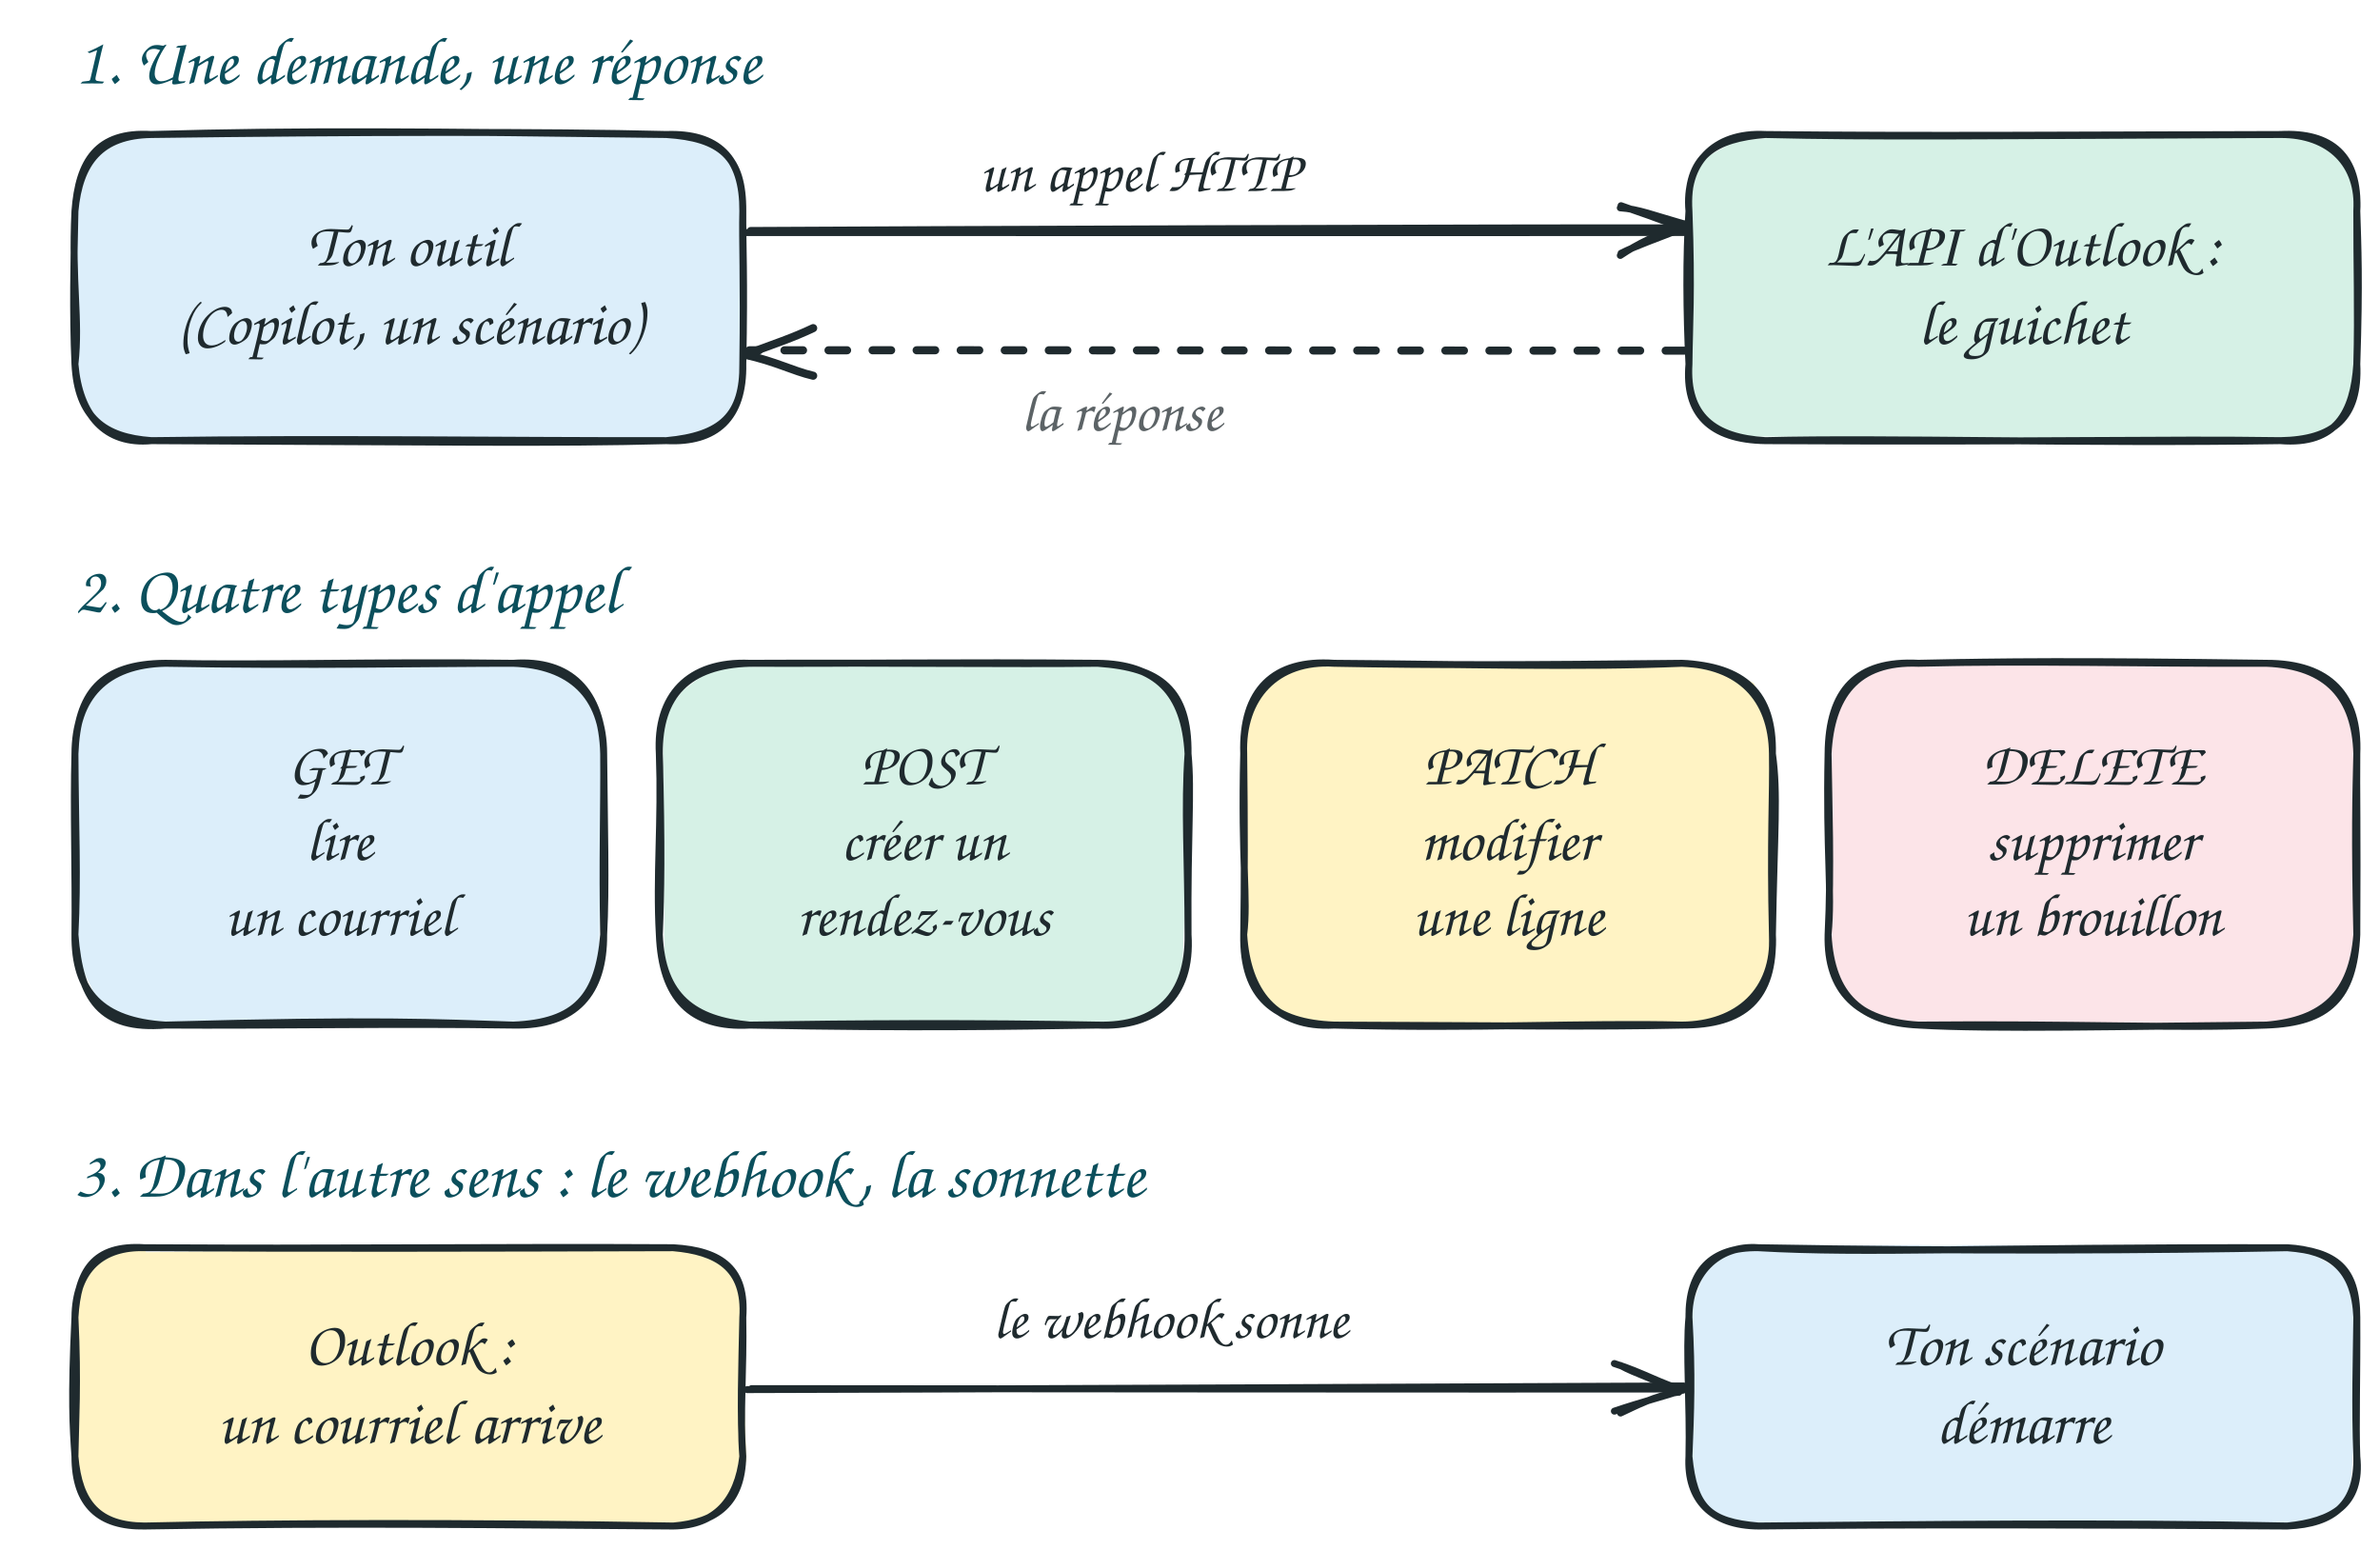
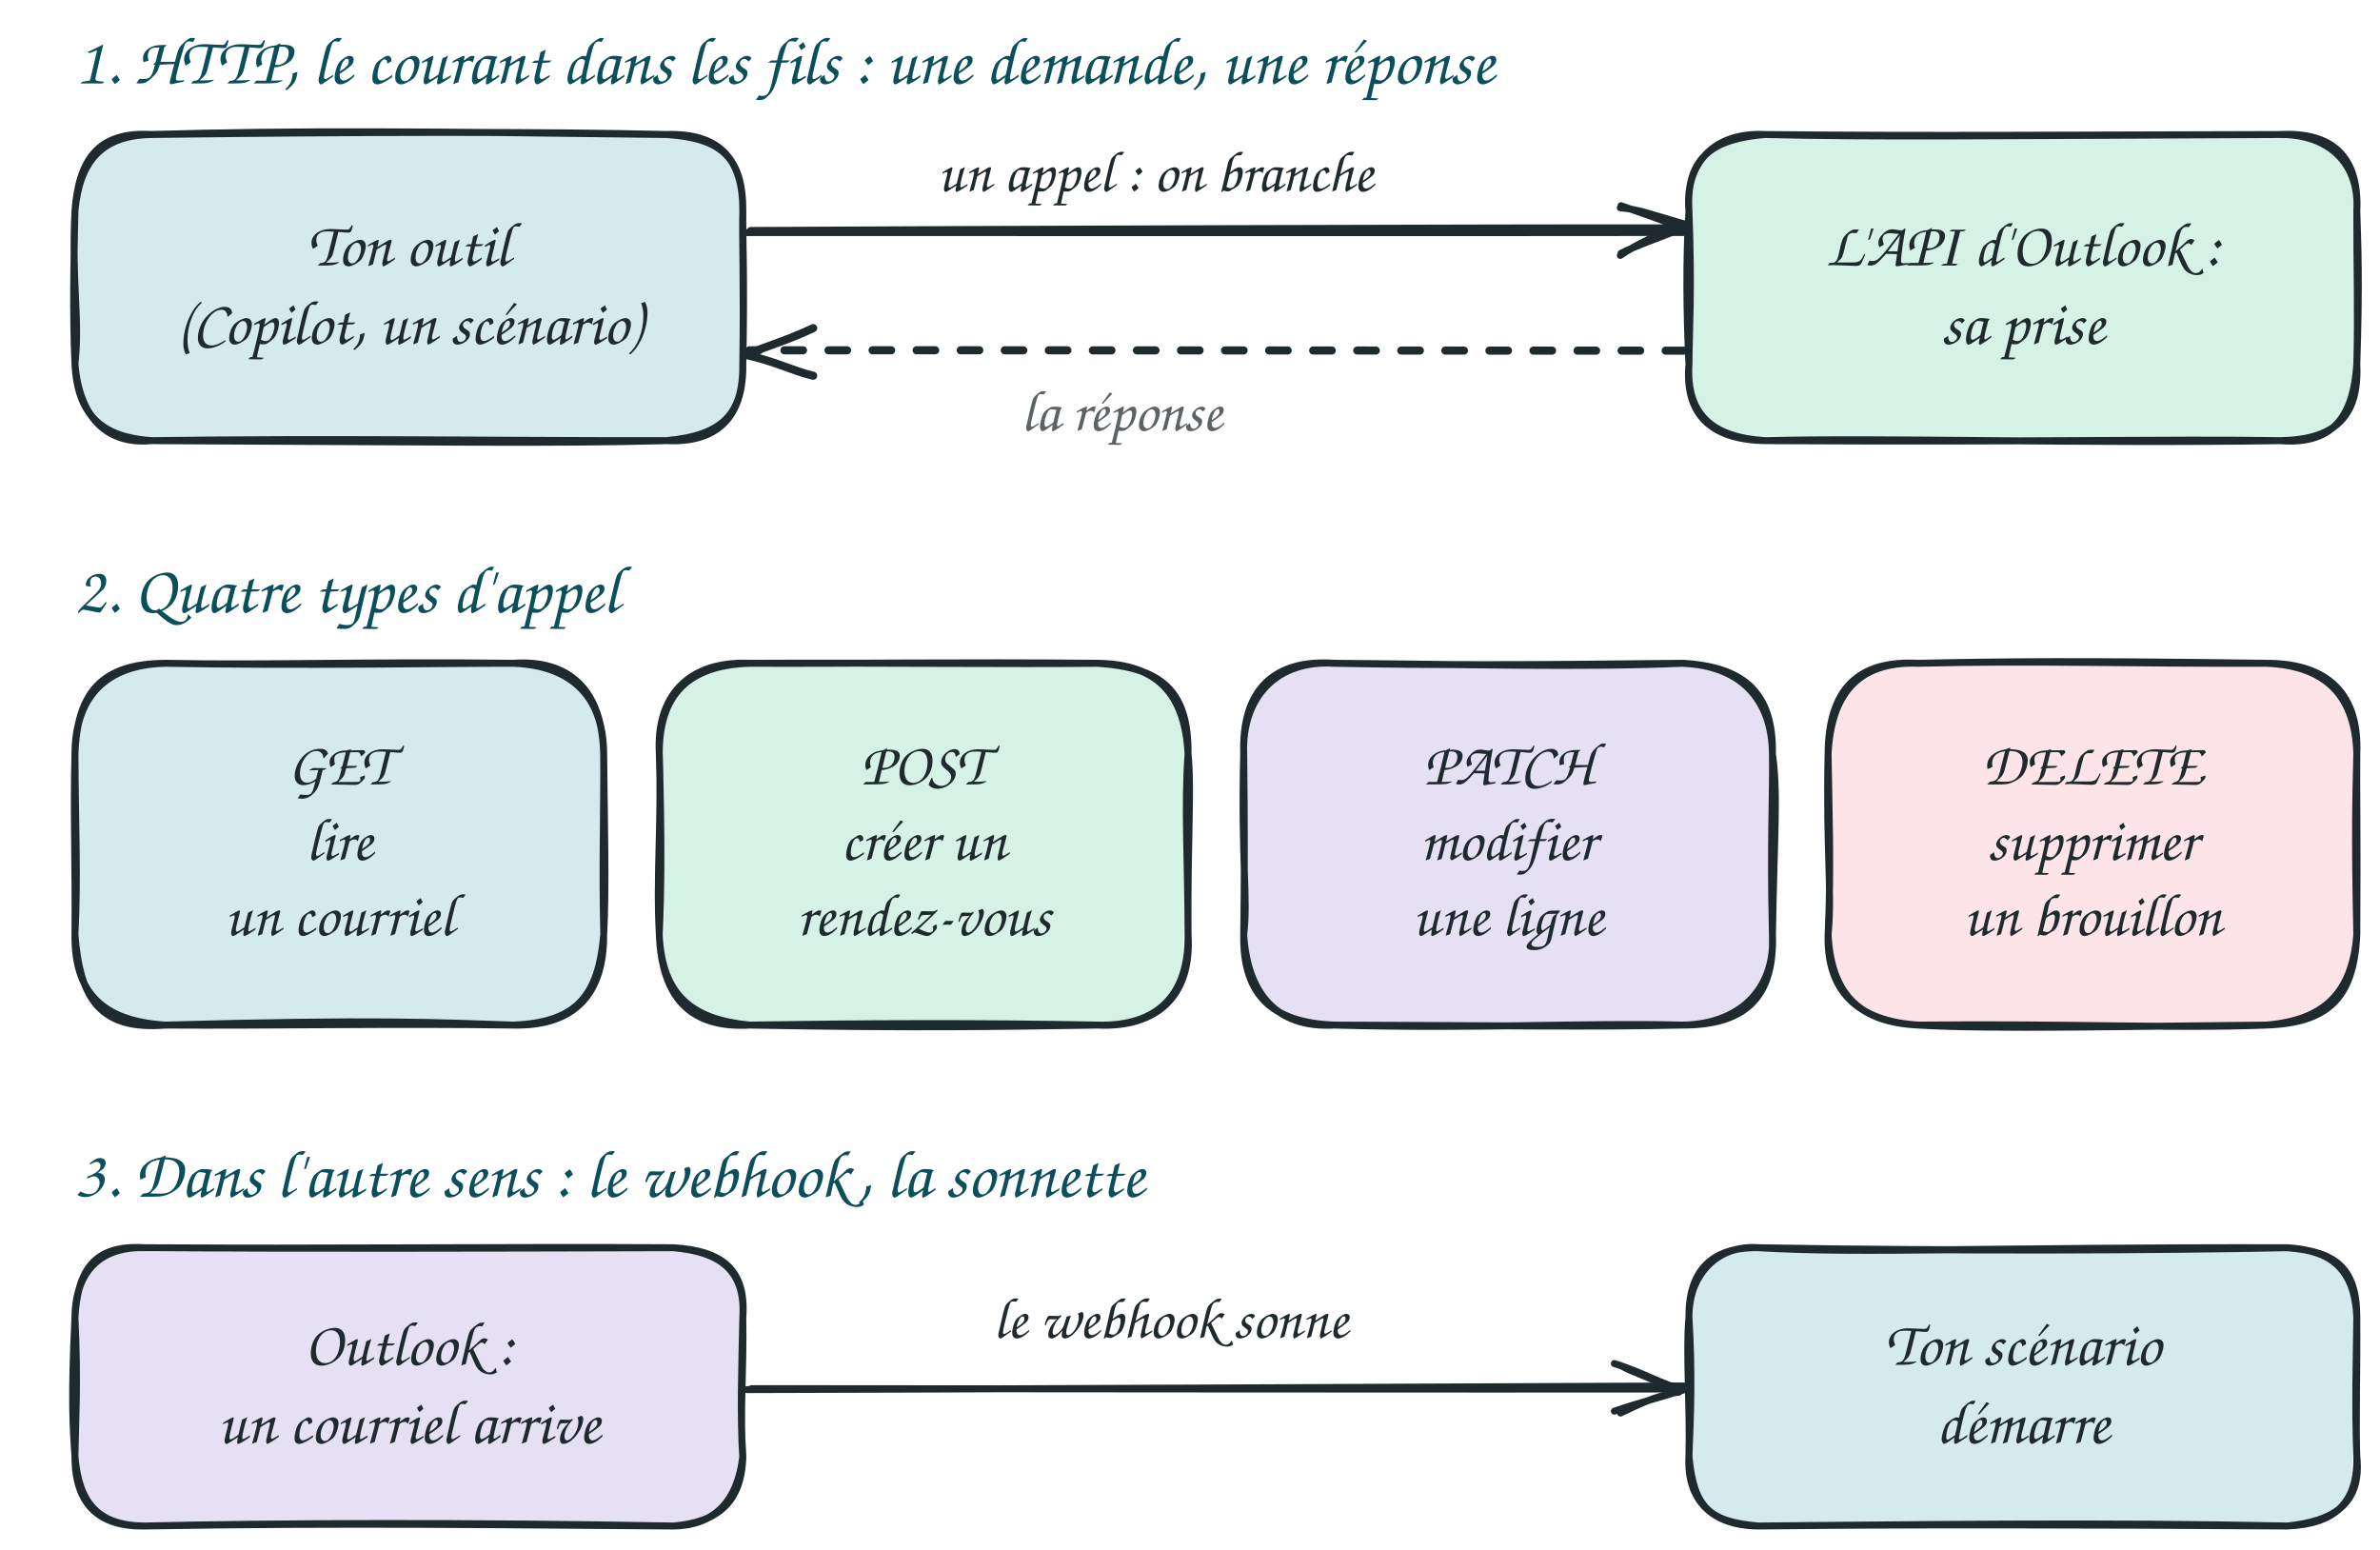
<svg xmlns="http://www.w3.org/2000/svg" version="1.1" viewBox="0 0 1026.32 668" width="1026.32" height="668">
  <defs>
    
  </defs>
-   <g transform="translate(32.32 10) rotate(0 219.24 18.125)">
-     <text x="0" y="26" font-family="SF Hand, cursive" font-size="29px" fill="#0B4F5C" text-anchor="start" style="white-space: pre;" direction="ltr">1. Une demande, une réponse</text>
+   <g transform="translate(32.32 10) rotate(0 487.2 18.125)">
+     <text x="0" y="26" font-family="SF Hand, cursive" font-size="29px" fill="#0B4F5C" text-anchor="start" style="white-space: pre;" direction="ltr">1. HTTP, le courant dans les fils : une demande, une réponse</text>
  </g>
  <g stroke-linecap="round" transform="translate(32.32 58) rotate(0 144 66)">
-     <path d="M32.95 -1.63 L255.79 -1.16 L269.29 2.08 L273.8 2.71 L283.99 13.33 L289.15 26.25 L289.32 98.07 L289.01 105.47 L284.87 118.9 L275.77 128.31 L270.82 128.87 L255.01 131.65 L34.65 133.25 L24.35 132.8 L12.5 127.3 L4.59 117.98 L1.62 107.37 L-0.25 24.93 L5.19 14.3 L8.39 9.73 L19.48 2.83 L33.43 0.55" stroke="none" stroke-width="0" fill="#DCEEFA" />
+     <path d="M32.95 -1.63 L255.79 -1.16 L269.29 2.08 L273.8 2.71 L283.99 13.33 L289.15 26.25 L289.32 98.07 L289.01 105.47 L284.87 118.9 L275.77 128.31 L270.82 128.87 L255.01 131.65 L34.65 133.25 L24.35 132.8 L12.5 127.3 L4.59 117.98 L1.62 107.37 L-0.25 24.93 L5.19 14.3 L8.39 9.73 L19.48 2.83 L33.43 0.55" stroke="none" stroke-width="0" fill="#D5EAEC" />
    <path d="M33 0 M33 0 C118.69 -1.12, 204.7 -1.29, 255 0 M33 0 C95.28 -1.86, 155.75 -1.25, 255 0 M255 0 C277.13 -0.76, 288.19 9.76, 288 33 M255 0 C278.53 1.5, 288.13 9.64, 288 33 M288 33 C287.66 45.65, 288.53 61.02, 288 99 M288 33 C287.89 47.54, 288.79 60.6, 288 99 M288 99 C288.4 122.28, 276.57 133.1, 255 132 M288 99 C288.26 120.75, 279.08 129.82, 255 132 M255 132 C183.25 132.09, 110.63 130.93, 33 132 M255 132 C207.13 133.3, 157.38 132.54, 33 132 M33 132 C12.58 130.57, 1.18 122.03, 0 99 M33 132 C13.06 133.9, 1.87 121.14, 0 99 M0 99 C2.17 79.5, -1.51 64.18, 0 33 M0 99 C-1 76.8, -0.46 54.02, 0 33 M0 33 C1.6 11.46, 9.49 -1.44, 33 0 M0 33 C1.93 12.06, 11.01 0.33, 33 0" stroke="#1F2A2E" stroke-width="3" fill="none" />
  </g>
  <g transform="translate(10 90.25) rotate(0 166.32 33.75)">
    <text x="166.32" y="24.25" font-family="SF Hand, cursive" font-size="27px" fill="#1F2A2E" text-anchor="middle" style="white-space: pre;" direction="ltr">Ton outil</text>
    <text x="166.32" y="58" font-family="SF Hand, cursive" font-size="27px" fill="#1F2A2E" text-anchor="middle" style="white-space: pre;" direction="ltr">(Copilot, un scénario)</text>
  </g>
  <g stroke-linecap="round" transform="translate(728.32 58) rotate(0 144 66)">
    <path d="M31.89 1.3 L256.98 -1.18 L268.44 1.09 L276.9 4.17 L282.73 10.97 L287.79 25.45 L287.11 97.75 L286.06 108.41 L283.53 118.63 L273.54 128.44 L268.74 130.99 L253.54 131.66 L33.08 130.22 L23.65 130.34 L13.75 127.42 L2.86 119.43 L-0.63 108.53 L-0.31 27.14 L2.69 13.75 L7.39 9.78 L19.84 2.9 L33.84 1.48" stroke="none" stroke-width="0" fill="#D6F1E6" />
    <path d="M33 0 M33 0 C79.13 1.14, 125.88 0.53, 255 0 M33 0 C99.8 0.72, 167.3 0.19, 255 0 M255 0 C276.87 -1.14, 289.15 9.02, 288 33 M255 0 C276.44 -0.13, 289.31 13.07, 288 33 M288 33 C288.45 47.74, 289.21 63.16, 288 99 M288 33 C287.92 55.35, 288.65 76.63, 288 99 M288 99 C289.13 122.14, 278.03 131.63, 255 132 M288 99 C286.62 119.82, 279.11 133.99, 255 132 M255 132 C170.93 133.32, 84.14 130.69, 33 132 M255 132 C204.97 131.25, 154.76 132.65, 33 132 M33 132 C10.66 130.7, -1.31 121.25, 0 99 M33 132 C9.02 131.63, -1.86 120.38, 0 99 M0 99 C-1.11 76.99, -1.29 52.26, 0 33 M0 99 C0.14 82.94, 1.32 67.6, 0 33 M0 33 C-1.85 13, 10.29 -1.21, 33 0 M0 33 C-1.5 9.05, 11.3 1.72, 33 0" stroke="#1F2A2E" stroke-width="3" fill="none" />
  </g>
  <g transform="translate(743.8 90.25) rotate(0 128.52 33.75)">
    <text x="128.52" y="24.25" font-family="SF Hand, cursive" font-size="27px" fill="#1F2A2E" text-anchor="middle" style="white-space: pre;" direction="ltr">L'API d'Outlook :</text>
-     <text x="128.52" y="58" font-family="SF Hand, cursive" font-size="27px" fill="#1F2A2E" text-anchor="middle" style="white-space: pre;" direction="ltr">le guichet</text>
+     <text x="128.52" y="58" font-family="SF Hand, cursive" font-size="27px" fill="#1F2A2E" text-anchor="middle" style="white-space: pre;" direction="ltr">sa prise</text>
  </g>
  <g stroke-linecap="round">
    <g transform="translate(322.72 100) rotate(0 201.6 0)">
      <path d="M-0.82 0.28 C66.59 0.28, 336.92 0.38, 404.16 0.25 M0.95 -0.62 C68.31 -1.02, 336.95 -1.93, 403.72 -1.74" stroke="#1F2A2E" stroke-width="3" fill="none" />
    </g>
    <g transform="translate(322.72 100) rotate(0 201.6 0)">
      <path d="M376 10.14 C383.75 4.95, 390.29 1.95, 403.66 -3.4 M376.33 9.21 C382.82 5.91, 391.76 2.88, 402.82 -1.53" stroke="#1F2A2E" stroke-width="3" fill="none" />
    </g>
    <g transform="translate(322.72 100) rotate(0 201.6 0)">
      <path d="M375.99 -10.38 C383.78 -9.88, 390.32 -7.18, 403.66 -3.4 M376.31 -11.31 C383.01 -8.83, 391.95 -6.07, 402.82 -1.53" stroke="#1F2A2E" stroke-width="3" fill="none" />
    </g>
  </g>
  <g stroke-linecap="round">
    <g transform="translate(725.92 151.6) rotate(0 -201.6 0)">
      <path d="M0.36 -0.4 C-66.78 -0.34, -335.69 -0.69, -402.77 -0.55" stroke="#1F2A2E" stroke-width="3.5" fill="none" stroke-dasharray="8 11" />
    </g>
    <g transform="translate(725.92 151.6) rotate(0 -201.6 0)">
      <path d="M-375.26 -10.11 C-384.33 -5.81, -391.49 -3.54, -404.63 1.36" stroke="#1F2A2E" stroke-width="3.5" fill="none" />
    </g>
    <g transform="translate(725.92 151.6) rotate(0 -201.6 0)">
      <path d="M-375.26 10.41 C-384.17 8.34, -391.34 4.25, -404.63 1.36" stroke="#1F2A2E" stroke-width="3.5" fill="none" />
    </g>
  </g>
-   <g transform="translate(422.32 60.4) rotate(0 91 15.625)">
-     <text x="0" y="22" font-family="SF Hand, cursive" font-size="25px" fill="#1F2A2E" text-anchor="start" style="white-space: pre;" direction="ltr">un appel HTTP</text>
+   <g transform="translate(404.32 60.4) rotate(0 147 15.625)">
+     <text x="0" y="22" font-family="SF Hand, cursive" font-size="25px" fill="#1F2A2E" text-anchor="start" style="white-space: pre;" direction="ltr">un appel : on branche</text>
  </g>
  <g transform="translate(440.32 163.6) rotate(0 70 15.625)">
    <text x="0" y="22" font-family="SF Hand, cursive" font-size="25px" fill="#5C6366" text-anchor="start" style="white-space: pre;" direction="ltr">la réponse</text>
  </g>
  <g transform="translate(32.32 238) rotate(0 186.76 18.125)">
    <text x="0" y="26" font-family="SF Hand, cursive" font-size="29px" fill="#0B4F5C" text-anchor="start" style="white-space: pre;" direction="ltr">2. Quatre types d'appel</text>
  </g>
  <g stroke-linecap="round" transform="translate(32.32 286) rotate(0 114 78)">
-     <path d="M40.69 1.02 L189.57 0.04 L207.59 1.65 L216.44 9.14 L225.98 23.75 L227.05 38.38 L226.03 126.01 L223.81 135.3 L218.38 145.07 L204.58 154.16 L189.4 154.46 L37.21 155.44 L20.56 154.54 L9.05 144.39 L7.08 139.69 L-0.02 125.59 L0.32 29.11 L2.1 22.42 L8.77 8.99 L22.97 3.17 L40.18 -1.42" stroke="none" stroke-width="0" fill="#DCEEFA" />
+     <path d="M40.69 1.02 L189.57 0.04 L207.59 1.65 L216.44 9.14 L225.98 23.75 L227.05 38.38 L226.03 126.01 L223.81 135.3 L218.38 145.07 L204.58 154.16 L189.4 154.46 L37.21 155.44 L20.56 154.54 L9.05 144.39 L7.08 139.69 L-0.02 125.59 L0.32 29.11 L2.1 22.42 L8.77 8.99 L22.97 3.17 L40.18 -1.42" stroke="none" stroke-width="0" fill="#D5EAEC" />
    <path d="M39 0 M39 0 C82.84 0.87, 128.73 -0.78, 189 0 M39 0 C98.41 1.09, 158.56 -0.06, 189 0 M189 0 C213.45 -1.74, 227.34 11.76, 228 39 M189 0 C213.48 0.84, 227.94 13.78, 228 39 M228 39 C228.19 62.82, 227.34 85.17, 228 117 M228 39 C228.26 68.34, 229.1 97.19, 228 117 M228 117 C228.14 141.94, 216.15 156.59, 189 156 M228 117 C225.78 143.49, 216.29 154.93, 189 156 M189 156 C157.27 154.92, 129.83 153.49, 39 156 M189 156 C137.52 155.25, 84.82 156.3, 39 156 M39 156 C11.49 154.27, -0.24 141.83, 0 117 M39 156 C11.07 158.28, 2.16 144.99, 0 117 M0 117 C1.26 92.15, 0.18 71.67, 0 39 M0 117 C0.29 90.57, -0.69 62.52, 0 39 M0 39 C0.09 14.78, 13.07 0.56, 39 0 M0 39 C1.02 12.77, 11.25 0.17, 39 0" stroke="#1F2A2E" stroke-width="3" fill="none" />
  </g>
  <g transform="translate(66.24 315.25) rotate(0 80.08 48.75)">
    <text x="80.08" y="23" font-family="SF Hand, cursive" font-size="26px" fill="#1F2A2E" text-anchor="middle" style="white-space: pre;" direction="ltr">GET</text>
    <text x="80.08" y="55.5" font-family="SF Hand, cursive" font-size="26px" fill="#1F2A2E" text-anchor="middle" style="white-space: pre;" direction="ltr">lire</text>
    <text x="80.08" y="88" font-family="SF Hand, cursive" font-size="26px" fill="#1F2A2E" text-anchor="middle" style="white-space: pre;" direction="ltr">un courriel</text>
  </g>
  <g stroke-linecap="round" transform="translate(284.32 286) rotate(0 114 78)">
    <path d="M40.2 1.52 L187.94 -1.05 L204.58 3.2 L218.53 10.04 L227.13 23.32 L229.26 37.8 L225.74 126.79 L226.05 134.92 L216.84 147.82 L205.39 155.19 L188.74 154.97 L38.81 155.08 L22.91 154.99 L8.48 146.17 L6.66 142.09 L2.2 127.82 L1.57 30.65 L3.03 20.57 L10.39 11.54 L22.61 2.31 L37.26 0.01" stroke="none" stroke-width="0" fill="#D6F1E6" />
    <path d="M39 0 M39 0 C94.12 -0.27, 152.7 0.41, 189 0 M39 0 C82.82 0.2, 127.48 -0.57, 189 0 M189 0 C216.19 1.84, 228.3 11.46, 228 39 M189 0 C214.23 0.32, 226.55 12.59, 228 39 M228 39 C226.36 62.05, 227.97 85.48, 228 117 M228 39 C229.59 55.63, 227.7 72.96, 228 117 M228 117 C228.36 143.23, 214.76 156.7, 189 156 M228 117 C229.77 143.93, 214.06 157.21, 189 156 M189 156 C149.05 156.59, 112.31 157.33, 39 156 M189 156 C137.61 155.03, 85.45 155.28, 39 156 M39 156 C13.58 157.47, 1.09 144.49, 0 117 M39 156 C14.95 153.75, 1.07 143.84, 0 117 M0 117 C-1.42 91.67, 1.09 68.25, 0 39 M0 117 C0.73 98.6, 1.08 80.14, 0 39 M0 39 C-0.19 13.76, 12.4 0.76, 39 0 M0 39 C-1.44 14.13, 12.43 -1.09, 39 0" stroke="#1F2A2E" stroke-width="3" fill="none" />
  </g>
  <g transform="translate(318.24 315.25) rotate(0 80.08 48.75)">
    <text x="80.08" y="23" font-family="SF Hand, cursive" font-size="26px" fill="#1F2A2E" text-anchor="middle" style="white-space: pre;" direction="ltr">POST</text>
    <text x="80.08" y="55.5" font-family="SF Hand, cursive" font-size="26px" fill="#1F2A2E" text-anchor="middle" style="white-space: pre;" direction="ltr">créer un</text>
    <text x="80.08" y="88" font-family="SF Hand, cursive" font-size="26px" fill="#1F2A2E" text-anchor="middle" style="white-space: pre;" direction="ltr">rendez-vous</text>
  </g>
  <g stroke-linecap="round" transform="translate(536.32 286) rotate(0 114 78)">
-     <path d="M38.67 0.99 L187.95 -0.66 L205.58 1.33 L219.95 8.54 L226.21 21.82 L229.26 40.75 L228.63 125.8 L223.63 135.71 L218.24 147.67 L207.11 152.99 L189.06 155.85 L38.63 155.55 L23.08 154.71 L9.5 148.21 L4.89 139.78 L0.45 124.22 L0.15 28.5 L1.25 20.82 L8.47 10.47 L22.05 1.23 L37.63 1.45" stroke="none" stroke-width="0" fill="#FFF3C4" />
+     <path d="M38.67 0.99 L187.95 -0.66 L205.58 1.33 L219.95 8.54 L226.21 21.82 L229.26 40.75 L228.63 125.8 L223.63 135.71 L218.24 147.67 L207.11 152.99 L189.06 155.85 L38.63 155.55 L23.08 154.71 L9.5 148.21 L4.89 139.78 L0.45 124.22 L0.15 28.5 L1.25 20.82 L8.47 10.47 L22.05 1.23 L37.63 1.45" stroke="none" stroke-width="0" fill="#E6E0F4" />
    <path d="M39 0 M39 0 C82.06 0.83, 123.31 0.76, 189 0 M39 0 C92.16 0.37, 145.65 1.87, 189 0 M189 0 C215.6 1.31, 228.51 12.69, 228 39 M189 0 C213.65 0.83, 227.74 14.9, 228 39 M228 39 C230.42 56.38, 228.8 71.74, 228 117 M228 39 C228.32 56.54, 226.98 75.9, 228 117 M228 117 C228.94 144.79, 215.62 156.07, 189 156 M228 117 C229.33 141.13, 213.13 155.84, 189 156 M189 156 C146.71 154.96, 101 157.69, 39 156 M189 156 C150.71 156.86, 112.6 156.24, 39 156 M39 156 C13.48 157.41, 1.54 141.59, 0 117 M39 156 C13.5 155, -0.49 144.27, 0 117 M0 117 C1.92 101.11, -1.17 85.77, 0 39 M0 117 C0.34 94.52, 0.38 69.37, 0 39 M0 39 C-0.89 11.46, 13 -1.82, 39 0 M0 39 C-0.88 14.83, 13.96 -1.54, 39 0" stroke="#1F2A2E" stroke-width="3" fill="none" />
  </g>
  <g transform="translate(584.8 315.25) rotate(0 65.52 48.75)">
    <text x="65.52" y="23" font-family="SF Hand, cursive" font-size="26px" fill="#1F2A2E" text-anchor="middle" style="white-space: pre;" direction="ltr">PATCH</text>
    <text x="65.52" y="55.5" font-family="SF Hand, cursive" font-size="26px" fill="#1F2A2E" text-anchor="middle" style="white-space: pre;" direction="ltr">modifier</text>
    <text x="65.52" y="88" font-family="SF Hand, cursive" font-size="26px" fill="#1F2A2E" text-anchor="middle" style="white-space: pre;" direction="ltr">une ligne</text>
  </g>
  <g stroke-linecap="round" transform="translate(788.32 286) rotate(0 114 78)">
    <path d="M39.46 -1.55 L188.3 -1.17 L207.12 3.09 L220.19 11 L223.67 20.19 L228.65 38.56 L228.09 125.37 L226.06 133.55 L216.66 144.84 L206.1 154.37 L188.26 156.36 L40.29 155.33 L21.69 153.18 L9.48 147.14 L4.33 141.24 L-1.08 125.49 L0.61 27.9 L3.91 20.54 L10.85 10.25 L23.02 1.03 L39.54 -0.96" stroke="none" stroke-width="0" fill="#FCE4E8" />
    <path d="M39 0 M39 0 C74.79 -0.76, 107.43 -1.12, 189 0 M39 0 C86.98 -1.24, 133.03 0.24, 189 0 M189 0 C216.5 -0.02, 229.06 14.17, 228 39 M189 0 C215.72 1.07, 227.3 15.06, 228 39 M228 39 C227.83 55.14, 228.28 69.81, 228 117 M228 39 C227.56 57.22, 227.04 73.94, 228 117 M228 117 C226.72 144.31, 215.85 155.03, 189 156 M228 117 C226 142.51, 213.58 153.98, 189 156 M189 156 C147.88 157.55, 107.54 155.34, 39 156 M189 156 C129.86 156.47, 70.85 157.9, 39 156 M39 156 C14.48 154.82, 1.45 143.85, 0 117 M39 156 C12.74 154.43, -0.64 141.47, 0 117 M0 117 C1.83 97.92, -0.92 82.07, 0 39 M0 117 C1.4 88.3, 0.28 60.73, 0 39 M0 39 C1.27 14.34, 12.04 -1.07, 39 0 M0 39 C0.22 11.5, 12.43 -1.42, 39 0" stroke="#1F2A2E" stroke-width="3" fill="none" />
  </g>
  <g transform="translate(814.96 315.25) rotate(0 87.36 48.75)">
    <text x="87.36" y="23" font-family="SF Hand, cursive" font-size="26px" fill="#1F2A2E" text-anchor="middle" style="white-space: pre;" direction="ltr">DELETE</text>
    <text x="87.36" y="55.5" font-family="SF Hand, cursive" font-size="26px" fill="#1F2A2E" text-anchor="middle" style="white-space: pre;" direction="ltr">supprimer</text>
    <text x="87.36" y="88" font-family="SF Hand, cursive" font-size="26px" fill="#1F2A2E" text-anchor="middle" style="white-space: pre;" direction="ltr">un brouillon</text>
  </g>
  <g transform="translate(32.32 490) rotate(0 373.52 18.125)">
    <text x="0" y="26" font-family="SF Hand, cursive" font-size="29px" fill="#0B4F5C" text-anchor="start" style="white-space: pre;" direction="ltr">3. Dans l'autre sens : le webhook, la sonnette</text>
  </g>
  <g stroke-linecap="round" transform="translate(32.32 538) rotate(0 144 60)">
-     <path d="M30.6 1.96 L257.67 -0.96 L272.28 2.36 L280.62 7.28 L284.99 10.63 L287.08 24.4 L289.61 91.64 L284.2 104.76 L284.52 108.78 L275.65 115.21 L269.69 116.91 L256.67 119.31 L30.61 119.19 L15.66 117.34 L9.46 112.37 L2.31 106.79 L-0.27 95.45 L-1.03 24.96 L2.94 11.56 L9.02 7.41 L16.99 2.49 L30.19 -0.04" stroke="none" stroke-width="0" fill="#FFF3C4" />
+     <path d="M30.6 1.96 L257.67 -0.96 L272.28 2.36 L280.62 7.28 L284.99 10.63 L287.08 24.4 L289.61 91.64 L284.2 104.76 L284.52 108.78 L275.65 115.21 L269.69 116.91 L256.67 119.31 L30.61 119.19 L15.66 117.34 L9.46 112.37 L2.31 106.79 L-0.27 95.45 L-1.03 24.96 L2.94 11.56 L9.02 7.41 L16.99 2.49 L30.19 -0.04" stroke="none" stroke-width="0" fill="#E6E0F4" />
    <path d="M30 0 M30 0 C106.65 0.51, 183.96 -0.41, 258 0 M30 0 C101.07 0.4, 173.39 0.23, 258 0 M258 0 C279.2 1.23, 289.51 9.51, 288 30 M258 0 C276.43 1.59, 289.41 8.37, 288 30 M288 30 C288.45 52.5, 286.58 72.43, 288 90 M288 30 C287.56 51.52, 286.79 72.25, 288 90 M288 90 C287.54 109.96, 276.97 118.43, 258 120 M288 90 C285.77 109.05, 276.01 119.79, 258 120 M258 120 C170.36 118.41, 84.91 118.71, 30 120 M258 120 C186.65 119.56, 116.61 118.51, 30 120 M30 120 C10.71 120.35, -0.03 111.05, 0 90 M30 120 C10.2 119.83, 1.71 110.4, 0 90 M0 90 C-0.87 77.36, -1.71 65.4, 0 30 M0 90 C0.2 75.36, 1.38 58.5, 0 30 M0 30 C0.2 9.24, 11.99 -0.57, 30 0 M0 30 C1.23 10.05, 7.9 -1.41, 30 0" stroke="#1F2A2E" stroke-width="3" fill="none" />
  </g>
  <g transform="translate(40.24 564.25) rotate(0 136.08 33.75)">
    <text x="136.08" y="24.25" font-family="SF Hand, cursive" font-size="27px" fill="#1F2A2E" text-anchor="middle" style="white-space: pre;" direction="ltr">Outlook :</text>
    <text x="136.08" y="58" font-family="SF Hand, cursive" font-size="27px" fill="#1F2A2E" text-anchor="middle" style="white-space: pre;" direction="ltr">un courriel arrive</text>
  </g>
  <g stroke-linecap="round" transform="translate(728.32 538) rotate(0 144 60)">
-     <path d="M31.78 -1.17 L259.89 -1.02 L269.83 3.05 L280.01 9.33 L284.15 10.46 L288.32 21.43 L286.29 89.72 L285.21 103.86 L284.43 106.92 L274.7 116.6 L271.46 118.44 L259.53 119.18 L28.91 119.88 L18.7 118.75 L6.13 111.29 L3.61 106.53 L-1.09 97.82 L1.5 24.44 L6.19 11.69 L7.71 7.52 L18.4 2.59 L31.09 -0.06" stroke="none" stroke-width="0" fill="#DCEEFA" />
+     <path d="M31.78 -1.17 L259.89 -1.02 L269.83 3.05 L280.01 9.33 L284.15 10.46 L288.32 21.43 L286.29 89.72 L285.21 103.86 L284.43 106.92 L274.7 116.6 L271.46 118.44 L259.53 119.18 L28.91 119.88 L18.7 118.75 L6.13 111.29 L3.61 106.53 L-1.09 97.82 L1.5 24.44 L6.19 11.69 L7.71 7.52 L18.4 2.59 L31.09 -0.06" stroke="none" stroke-width="0" fill="#D5EAEC" />
    <path d="M30 0 M30 0 C76.72 2.68, 124.14 -0.24, 258 0 M30 0 C116.73 1.57, 202.94 1.1, 258 0 M258 0 C276.92 1.08, 287.09 9.18, 288 30 M258 0 C278.9 1.63, 288.03 8.71, 288 30 M288 30 C288.17 54.07, 287.45 76.76, 288 90 M288 30 C287.79 49.53, 287.12 67.39, 288 90 M288 90 C288.44 110.19, 278.49 119.13, 258 120 M288 90 C290.25 111.06, 277.24 118, 258 120 M258 120 C178.58 118.32, 100.23 119.41, 30 120 M258 120 C173.32 119.44, 89.32 119.29, 30 120 M30 120 C9.79 119.88, -1.03 108.68, 0 90 M30 120 C8.62 118.19, 2.15 112.03, 0 90 M0 90 C0.53 67.92, -1.39 44.3, 0 30 M0 90 C0.78 70.9, 1.44 54.42, 0 30 M0 30 C-0.19 10.3, 9.34 -0.38, 30 0 M0 30 C-0.07 11.67, 12.2 -1.39, 30 0" stroke="#1F2A2E" stroke-width="3" fill="none" />
  </g>
  <g transform="translate(781.6 564.25) rotate(0 90.72 33.75)">
    <text x="90.72" y="24.25" font-family="SF Hand, cursive" font-size="27px" fill="#1F2A2E" text-anchor="middle" style="white-space: pre;" direction="ltr">Ton scénario</text>
    <text x="90.72" y="58" font-family="SF Hand, cursive" font-size="27px" fill="#1F2A2E" text-anchor="middle" style="white-space: pre;" direction="ltr">démarre</text>
  </g>
  <g stroke-linecap="round">
    <g transform="translate(322.72 598) rotate(0 201.6 0)">
      <path d="M-0.53 1.18 C66.63 1.07, 335.94 -0.06, 403.25 -0.4 M1.4 0.75 C68.38 0.8, 335.45 1.06, 402.33 0.92" stroke="#1F2A2E" stroke-width="3" fill="none" />
    </g>
    <g transform="translate(322.72 598) rotate(0 201.6 0)">
      <path d="M376.1 11.28 C382.61 8.26, 390.94 3.78, 401.23 2.24 M373.44 10.47 C385.44 6.42, 394.53 4.18, 403.31 1.26" stroke="#1F2A2E" stroke-width="3" fill="none" />
    </g>
    <g transform="translate(322.72 598) rotate(0 201.6 0)">
      <path d="M376.1 -9.24 C382.64 -5.59, 390.98 -3.41, 401.23 2.24 M373.43 -10.06 C385.58 -6.3, 394.67 -0.75, 403.31 1.26" stroke="#1F2A2E" stroke-width="3" fill="none" />
    </g>
  </g>
  <g transform="translate(428.32 554.8) rotate(0 112 15.625)">
    <text x="0" y="22" font-family="SF Hand, cursive" font-size="25px" fill="#1F2A2E" text-anchor="start" style="white-space: pre;" direction="ltr">le webhook sonne</text>
  </g>
</svg>
